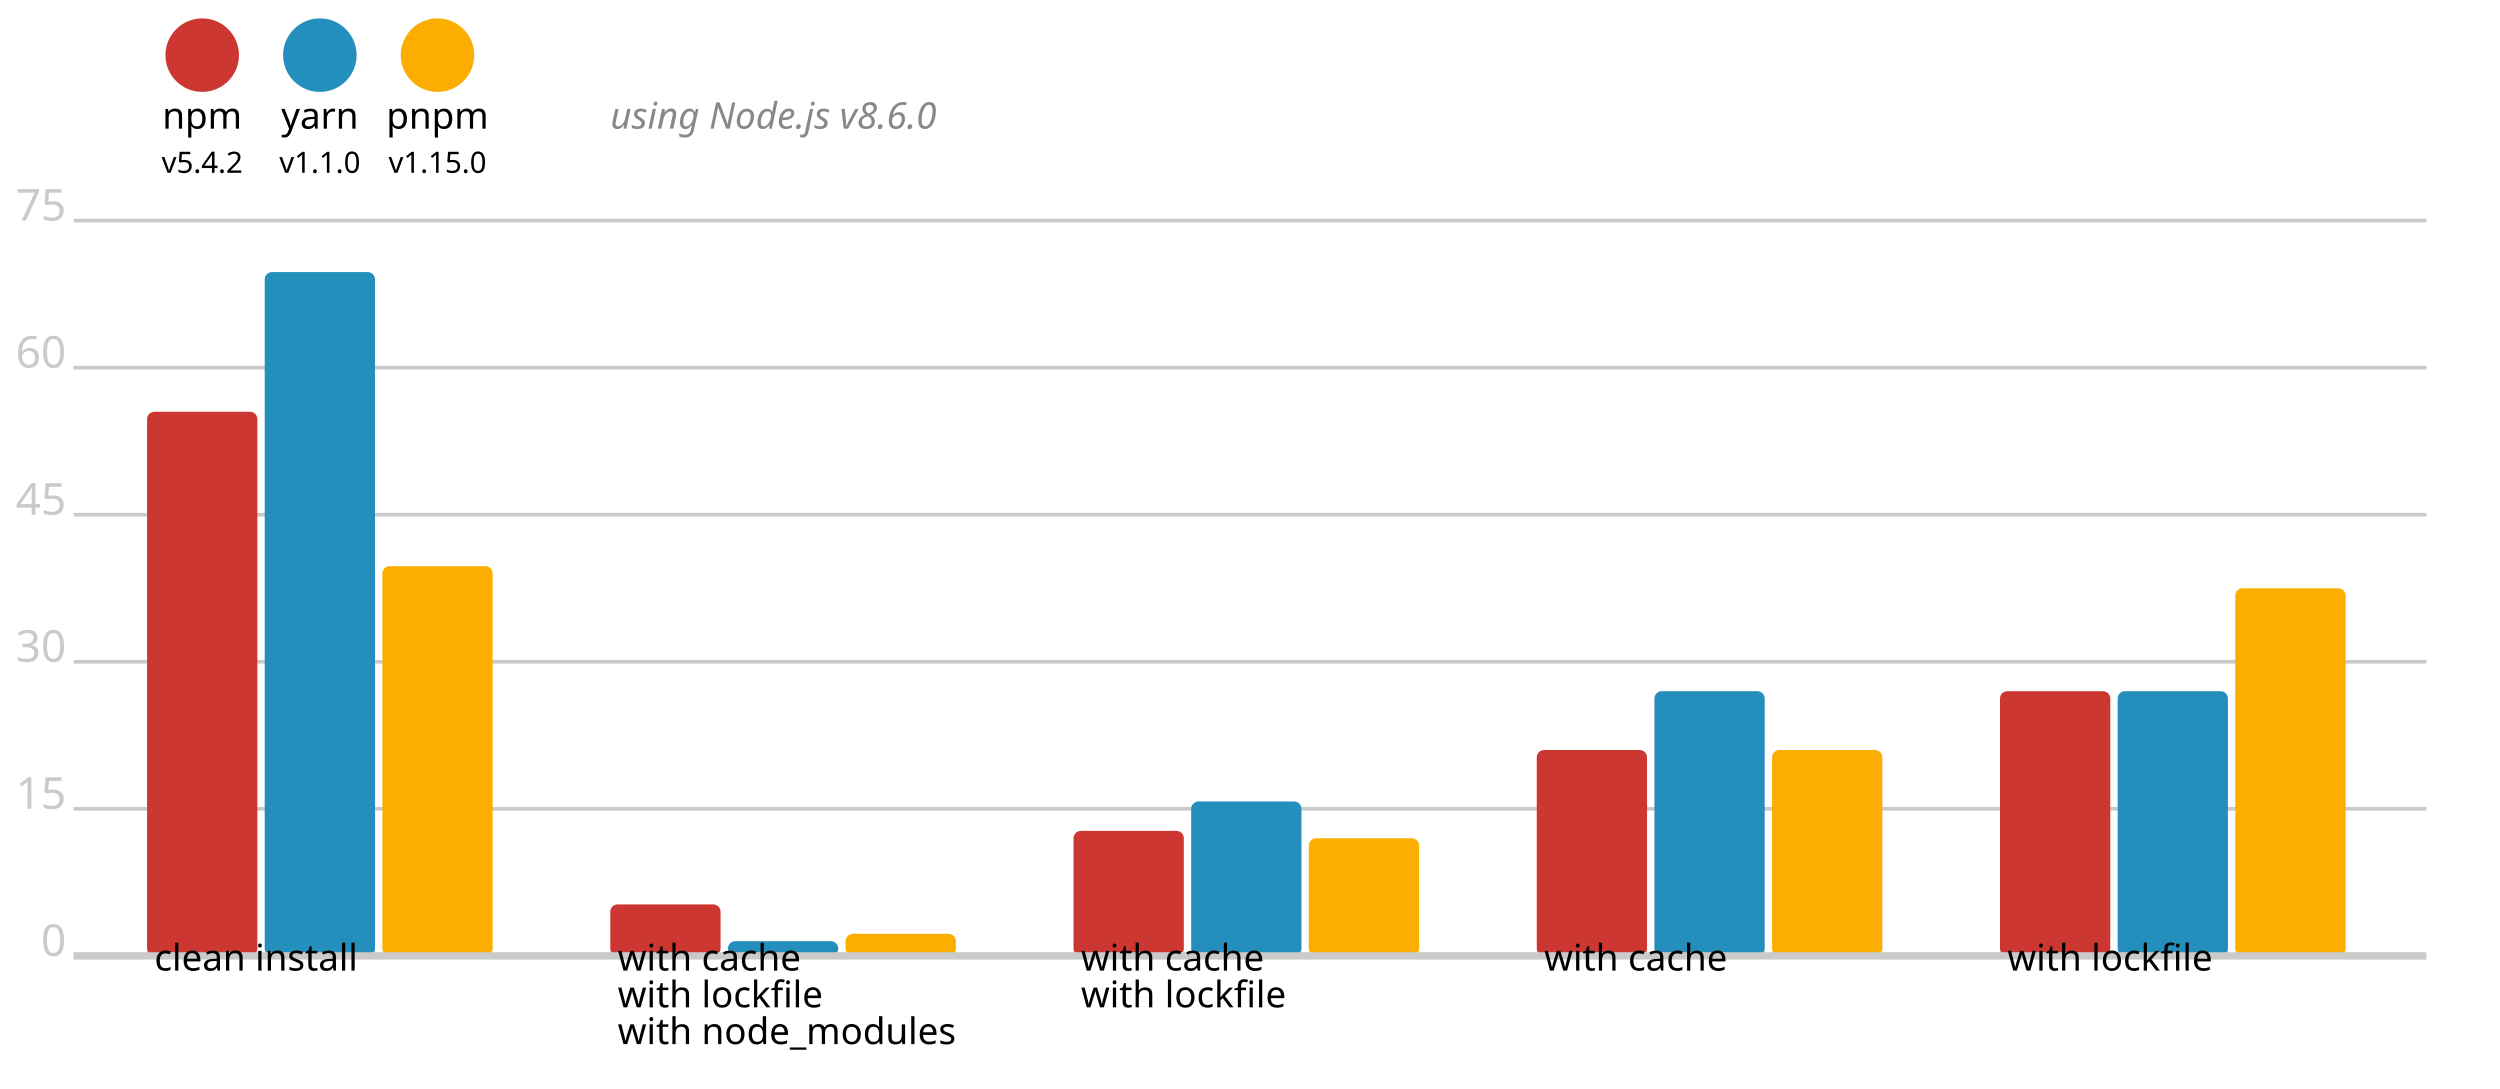
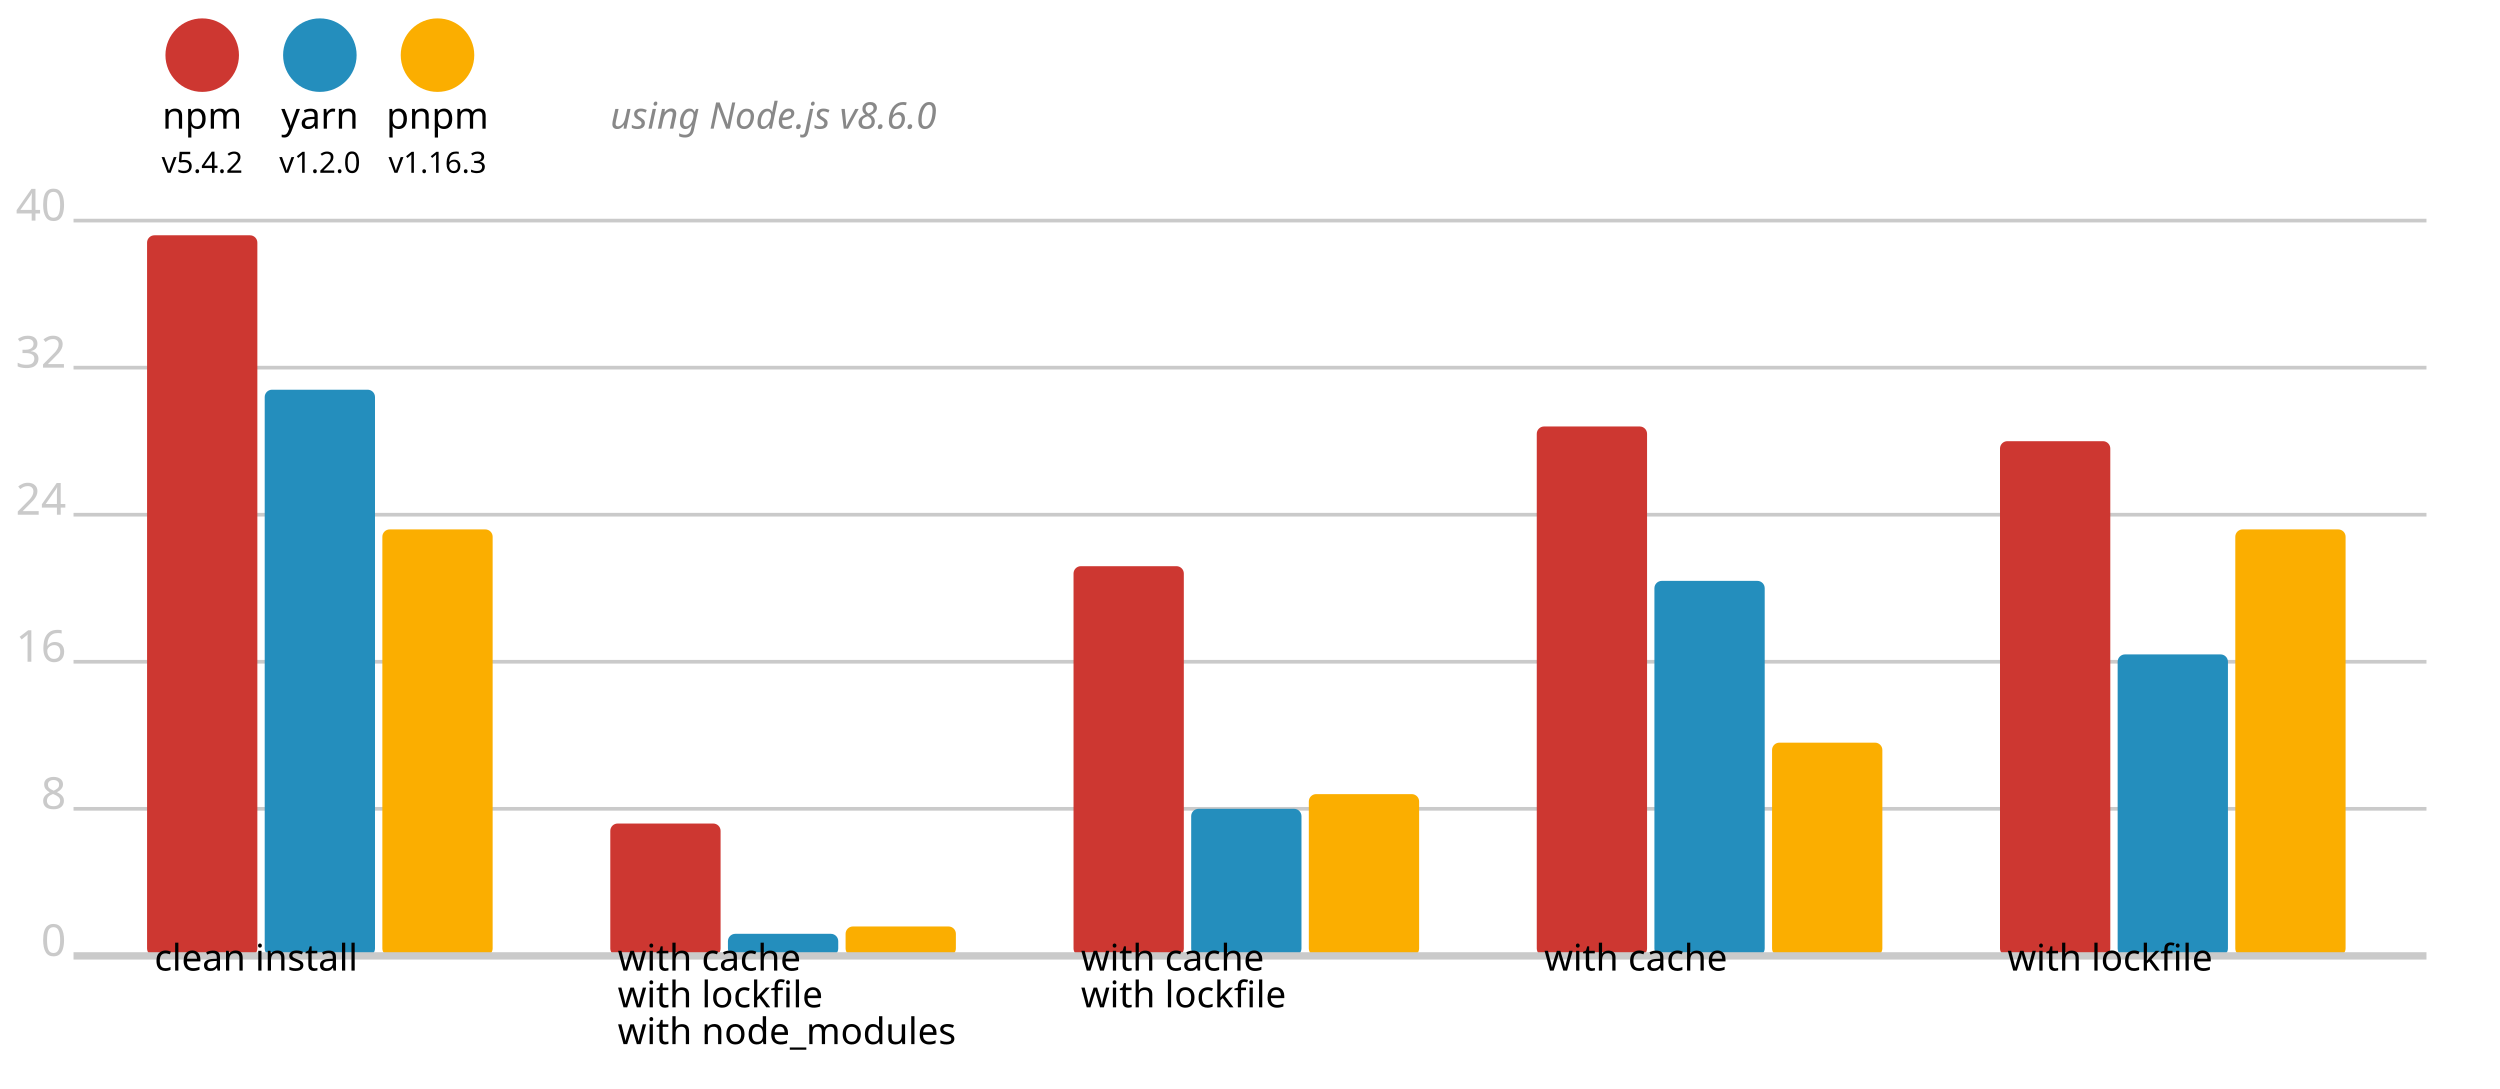
<svg xmlns="http://www.w3.org/2000/svg" version="1.1" viewBox="0 0 340 148">
  <circle cx="27.5" cy="7.5" r="5" fill="#cd3731" />
  <text x="27.5" y="17.5" font-size="5" font-family="system-ui" alignment-baseline="middle" text-anchor="middle">npm</text>
  <text x="27.5" y="23.5" font-size="4" font-family="system-ui" alignment-baseline="middle" text-anchor="middle">v5.4.2</text>
  <circle cx="43.5" cy="7.5" r="5" fill="#248ebd" />
  <text x="43.5" y="17.5" font-size="5" font-family="system-ui" alignment-baseline="middle" text-anchor="middle">yarn</text>
-   <text x="43.5" y="23.5" font-size="4" font-family="system-ui" alignment-baseline="middle" text-anchor="middle">v1.1.0</text>
+   <text x="43.5" y="23.5" font-size="4" font-family="system-ui" alignment-baseline="middle" text-anchor="middle">v1.2.0</text>
  <circle cx="59.5" cy="7.5" r="5" fill="#fbae00" />
  <text x="59.5" y="17.5" font-size="5" font-family="system-ui" alignment-baseline="middle" text-anchor="middle">pnpm</text>
-   <text x="59.5" y="23.5" font-size="4" font-family="system-ui" alignment-baseline="middle" text-anchor="middle">v1.15.0</text>
+   <text x="59.5" y="23.5" font-size="4" font-family="system-ui" alignment-baseline="middle" text-anchor="middle">v1.16.3</text>
  <text x="83" y="17.5" font-size="5" font-family="system-ui" font-style="italic" alignment-baseline="middle" fill="#888">using Node.js v8.6.0</text>
  <line x1="10" y1="30" x2="330" y2="30" stroke-width="0.5" stroke="#cacaca" />
-   <text x="9" y="30" fill="#cacaca" font-size="6" font-family="system-ui" alignment-baseline="middle" text-anchor="end">75</text>
+   <text x="9" y="30" fill="#cacaca" font-size="6" font-family="system-ui" alignment-baseline="middle" text-anchor="end">40</text>
  <line x1="10" y1="50" x2="330" y2="50" stroke-width="0.5" stroke="#cacaca" />
-   <text x="9" y="50" fill="#cacaca" font-size="6" font-family="system-ui" alignment-baseline="middle" text-anchor="end">60</text>
+   <text x="9" y="50" fill="#cacaca" font-size="6" font-family="system-ui" alignment-baseline="middle" text-anchor="end">32</text>
  <line x1="10" y1="70" x2="330" y2="70" stroke-width="0.5" stroke="#cacaca" />
-   <text x="9" y="70" fill="#cacaca" font-size="6" font-family="system-ui" alignment-baseline="middle" text-anchor="end">45</text>
+   <text x="9" y="70" fill="#cacaca" font-size="6" font-family="system-ui" alignment-baseline="middle" text-anchor="end">24</text>
  <line x1="10" y1="90" x2="330" y2="90" stroke-width="0.5" stroke="#cacaca" />
-   <text x="9" y="90" fill="#cacaca" font-size="6" font-family="system-ui" alignment-baseline="middle" text-anchor="end">30</text>
+   <text x="9" y="90" fill="#cacaca" font-size="6" font-family="system-ui" alignment-baseline="middle" text-anchor="end">16</text>
  <line x1="10" y1="110" x2="330" y2="110" stroke-width="0.5" stroke="#cacaca" />
-   <text x="9" y="110" fill="#cacaca" font-size="6" font-family="system-ui" alignment-baseline="middle" text-anchor="end">15</text>
+   <text x="9" y="110" fill="#cacaca" font-size="6" font-family="system-ui" alignment-baseline="middle" text-anchor="end">8</text>
  <text x="9" y="130" fill="#cacaca" font-size="6" font-family="system-ui" alignment-baseline="middle" text-anchor="end">0</text>
-   <rect x="20" y="56" width="15" height="74" fill="#cd3731" rx="1" ry="1" />
-   <rect x="36" y="37" width="15" height="93" fill="#248ebd" rx="1" ry="1" />
-   <rect x="52" y="77" width="15" height="53" fill="#fbae00" rx="1" ry="1" />
-   <rect x="83" y="123" width="15" height="7" fill="#cd3731" rx="1" ry="1" />
-   <rect x="99" y="128" width="15" height="2" fill="#248ebd" rx="1" ry="1" />
-   <rect x="115" y="127" width="15" height="3" fill="#fbae00" rx="1" ry="1" />
-   <rect x="146" y="113" width="15" height="17" fill="#cd3731" rx="1" ry="1" />
-   <rect x="162" y="109" width="15" height="21" fill="#248ebd" rx="1" ry="1" />
-   <rect x="178" y="114" width="15" height="16" fill="#fbae00" rx="1" ry="1" />
-   <rect x="209" y="102" width="15" height="28" fill="#cd3731" rx="1" ry="1" />
-   <rect x="225" y="94" width="15" height="36" fill="#248ebd" rx="1" ry="1" />
-   <rect x="241" y="102" width="15" height="28" fill="#fbae00" rx="1" ry="1" />
-   <rect x="272" y="94" width="15" height="36" fill="#cd3731" rx="1" ry="1" />
-   <rect x="288" y="94" width="15" height="36" fill="#248ebd" rx="1" ry="1" />
-   <rect x="304" y="80" width="15" height="50" fill="#fbae00" rx="1" ry="1" />
+   <rect x="20" y="32" width="15" height="98" fill="#cd3731" rx="1" ry="1" />
+   <rect x="36" y="53" width="15" height="77" fill="#248ebd" rx="1" ry="1" />
+   <rect x="52" y="72" width="15" height="58" fill="#fbae00" rx="1" ry="1" />
+   <rect x="83" y="112" width="15" height="18" fill="#cd3731" rx="1" ry="1" />
+   <rect x="99" y="127" width="15" height="3" fill="#248ebd" rx="1" ry="1" />
+   <rect x="115" y="126" width="15" height="4" fill="#fbae00" rx="1" ry="1" />
+   <rect x="146" y="77" width="15" height="53" fill="#cd3731" rx="1" ry="1" />
+   <rect x="162" y="110" width="15" height="20" fill="#248ebd" rx="1" ry="1" />
+   <rect x="178" y="108" width="15" height="22" fill="#fbae00" rx="1" ry="1" />
+   <rect x="209" y="58" width="15" height="72" fill="#cd3731" rx="1" ry="1" />
+   <rect x="225" y="79" width="15" height="51" fill="#248ebd" rx="1" ry="1" />
+   <rect x="241" y="101" width="15" height="29" fill="#fbae00" rx="1" ry="1" />
+   <rect x="272" y="60" width="15" height="70" fill="#cd3731" rx="1" ry="1" />
+   <rect x="288" y="89" width="15" height="41" fill="#248ebd" rx="1" ry="1" />
+   <rect x="304" y="72" width="15" height="58" fill="#fbae00" rx="1" ry="1" />
  <line x1="10" y1="130" x2="330" y2="130" stroke-width="1" stroke="#cacaca" />
  <text x="21" y="132" font-size="5" font-family="system-ui" alignment-baseline="hanging" text-anchor="start">clean install</text>
  <text x="84" y="132" font-size="5" font-family="system-ui" alignment-baseline="hanging" text-anchor="start">with cache</text>
  <text x="84" y="137" font-size="5" font-family="system-ui" alignment-baseline="hanging" text-anchor="start">with lockfile</text>
  <text x="84" y="142" font-size="5" font-family="system-ui" alignment-baseline="hanging" text-anchor="start">with node_modules</text>
  <text x="147" y="132" font-size="5" font-family="system-ui" alignment-baseline="hanging" text-anchor="start">with cache</text>
  <text x="147" y="137" font-size="5" font-family="system-ui" alignment-baseline="hanging" text-anchor="start">with lockfile</text>
  <text x="210" y="132" font-size="5" font-family="system-ui" alignment-baseline="hanging" text-anchor="start">with cache</text>
  <text x="273" y="132" font-size="5" font-family="system-ui" alignment-baseline="hanging" text-anchor="start">with lockfile</text>
</svg>
